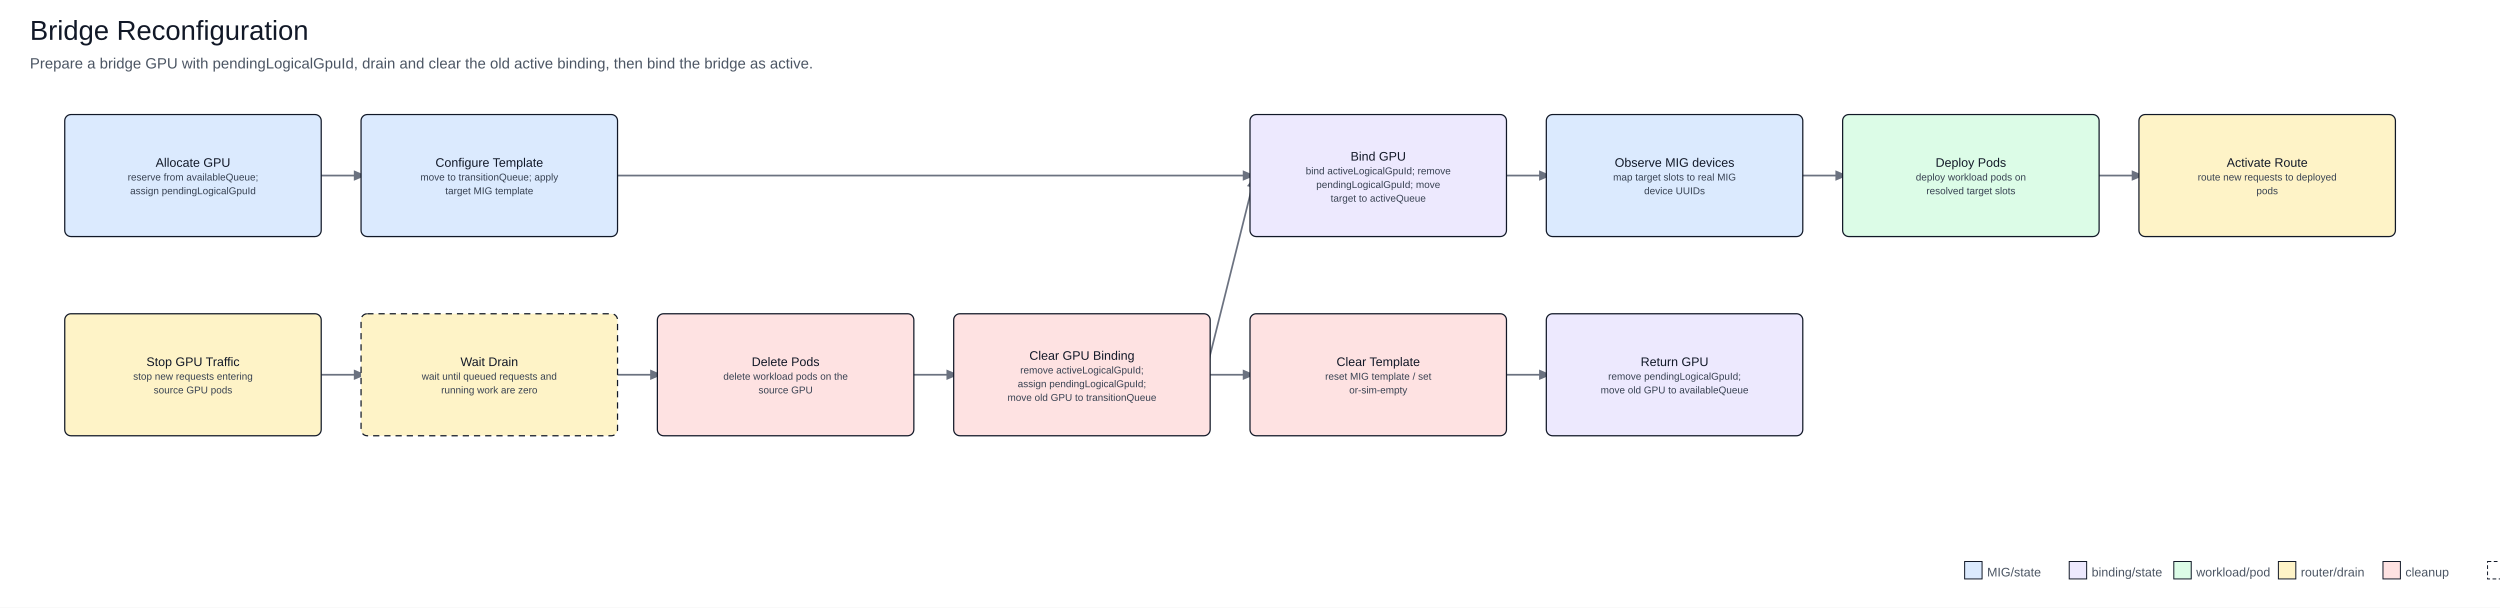
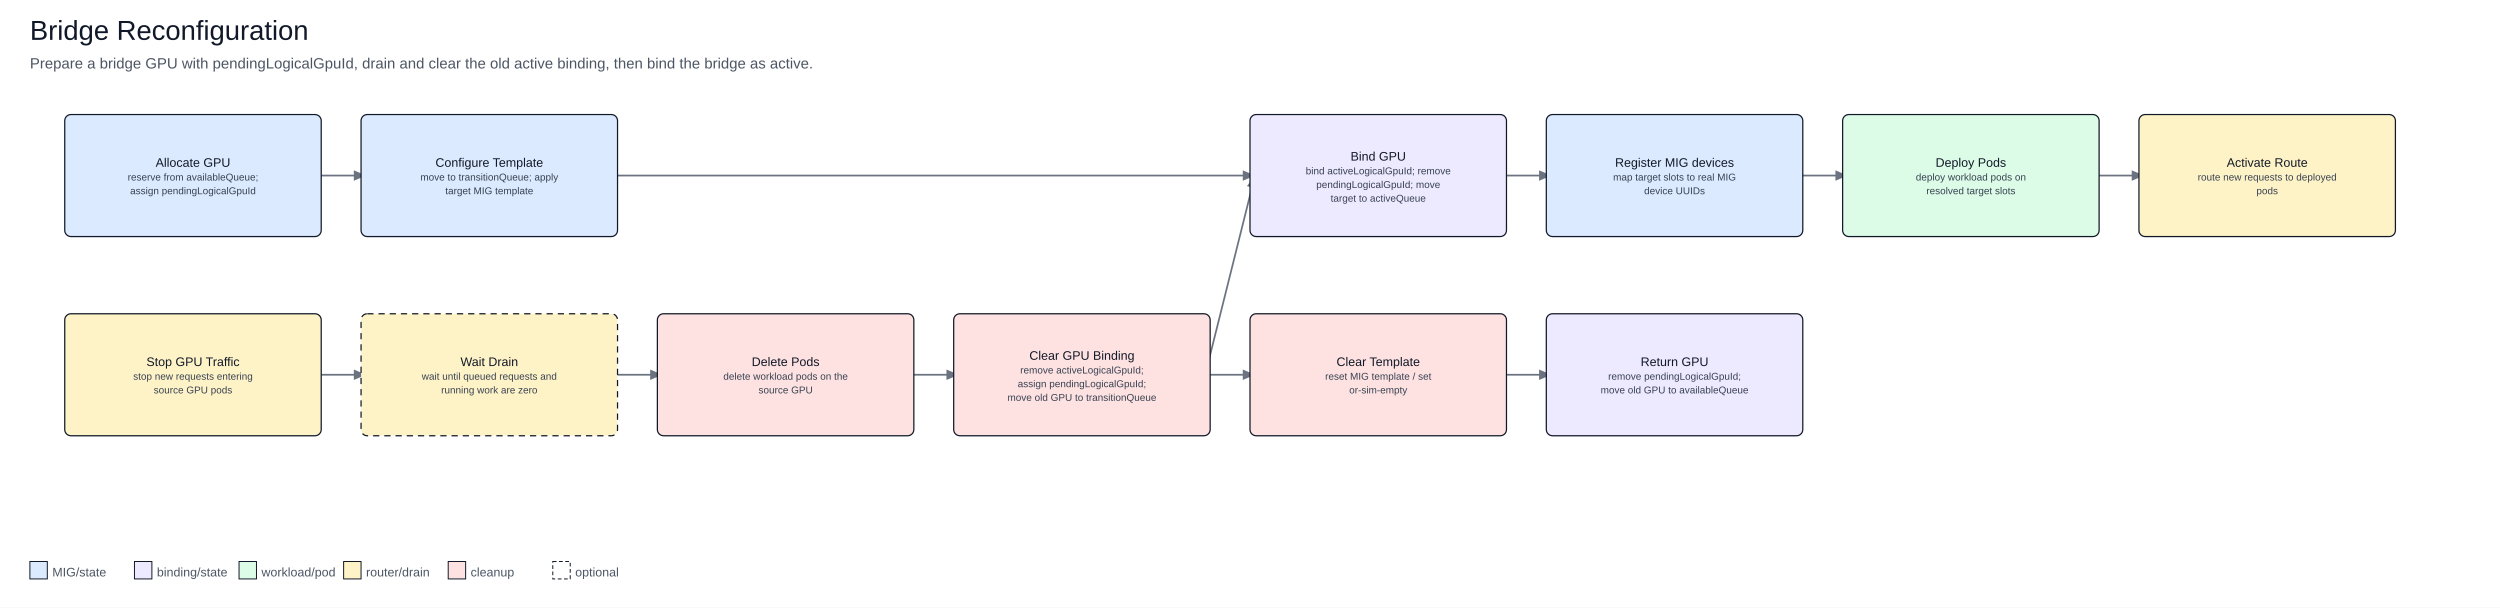
<svg xmlns="http://www.w3.org/2000/svg" width="2008" height="488" viewBox="0 0 2008 488">
  <defs>
    <marker id="arrow" markerWidth="8" markerHeight="8" refX="7" refY="3" orient="auto" markerUnits="strokeWidth">
      <path d="M0,0 L0,6 L7,3 z" fill="#6b7280" />
    </marker>
  </defs>
  <rect x="0" y="0" width="100%" height="100%" fill="#ffffff" />
  <text x="24.0" y="32.0" text-anchor="start" font-family="Arial, sans-serif" font-size="22" fill="#111827">Bridge Reconfiguration</text>
  <text x="24.0" y="55.0" text-anchor="start" font-family="Arial, sans-serif" font-size="12" fill="#4b5563">Prepare a bridge GPU with pendingLogicalGpuId, drain and clear the old active binding, then bind the bridge as active.</text>
  <line x1="254.0" y1="141.0" x2="294.0" y2="141.0" stroke="#6b7280" stroke-width="1.4" marker-end="url(#arrow)" />
  <line x1="492.0" y1="141.0" x2="1008.0" y2="141.0" stroke="#6b7280" stroke-width="1.4" marker-end="url(#arrow)" />
  <line x1="1206.0" y1="141.0" x2="1246.0" y2="141.0" stroke="#6b7280" stroke-width="1.4" marker-end="url(#arrow)" />
  <line x1="1444.0" y1="141.0" x2="1484.0" y2="141.0" stroke="#6b7280" stroke-width="1.4" marker-end="url(#arrow)" />
  <line x1="1682.0" y1="141.0" x2="1722.0" y2="141.0" stroke="#6b7280" stroke-width="1.4" marker-end="url(#arrow)" />
  <line x1="254.0" y1="301.0" x2="294.0" y2="301.0" stroke="#6b7280" stroke-width="1.4" marker-end="url(#arrow)" />
  <line x1="492.0" y1="301.0" x2="532.0" y2="301.0" stroke="#6b7280" stroke-width="1.4" marker-end="url(#arrow)" />
  <line x1="730.0" y1="301.0" x2="770.0" y2="301.0" stroke="#6b7280" stroke-width="1.4" marker-end="url(#arrow)" />
  <line x1="968.0" y1="301.0" x2="1008.0" y2="301.0" stroke="#6b7280" stroke-width="1.4" marker-end="url(#arrow)" />
  <line x1="1206.0" y1="301.0" x2="1246.0" y2="301.0" stroke="#6b7280" stroke-width="1.4" marker-end="url(#arrow)" />
  <line x1="968.0" y1="301.0" x2="1008.0" y2="141.0" stroke="#6b7280" stroke-width="1.4" marker-end="url(#arrow)" />
  <rect x="52.0" y="92.0" width="206" height="98" rx="5" fill="#dbeafe" stroke="#111827" stroke-width="1" />
  <text x="155.0" y="134.0" text-anchor="middle" font-family="Arial, sans-serif" font-size="10" fill="#111827">Allocate GPU</text>
  <text x="155.0" y="145.0" text-anchor="middle" font-family="Arial, sans-serif" font-size="8" fill="#374151">reserve from availableQueue;</text>
  <text x="155.0" y="156.0" text-anchor="middle" font-family="Arial, sans-serif" font-size="8" fill="#374151">assign pendingLogicalGpuId</text>
  <rect x="290.0" y="92.0" width="206" height="98" rx="5" fill="#dbeafe" stroke="#111827" stroke-width="1" />
  <text x="393.0" y="134.0" text-anchor="middle" font-family="Arial, sans-serif" font-size="10" fill="#111827">Configure Template</text>
  <text x="393.0" y="145.0" text-anchor="middle" font-family="Arial, sans-serif" font-size="8" fill="#374151">move to transitionQueue; apply</text>
  <text x="393.0" y="156.0" text-anchor="middle" font-family="Arial, sans-serif" font-size="8" fill="#374151">target MIG template</text>
  <rect x="1004.0" y="92.0" width="206" height="98" rx="5" fill="#ede9fe" stroke="#111827" stroke-width="1" />
  <text x="1107.0" y="129.0" text-anchor="middle" font-family="Arial, sans-serif" font-size="10" fill="#111827">Bind GPU</text>
  <text x="1107.0" y="140.0" text-anchor="middle" font-family="Arial, sans-serif" font-size="8" fill="#374151">bind activeLogicalGpuId; remove</text>
  <text x="1107.0" y="151.0" text-anchor="middle" font-family="Arial, sans-serif" font-size="8" fill="#374151">pendingLogicalGpuId; move</text>
  <text x="1107.0" y="162.0" text-anchor="middle" font-family="Arial, sans-serif" font-size="8" fill="#374151">target to activeQueue</text>
  <rect x="1242.0" y="92.0" width="206" height="98" rx="5" fill="#dbeafe" stroke="#111827" stroke-width="1" />
-   <text x="1345.0" y="134.0" text-anchor="middle" font-family="Arial, sans-serif" font-size="10" fill="#111827">Observe MIG devices</text>
+   <text x="1345.0" y="134.0" text-anchor="middle" font-family="Arial, sans-serif" font-size="10" fill="#111827">Register MIG devices</text>
  <text x="1345.0" y="145.0" text-anchor="middle" font-family="Arial, sans-serif" font-size="8" fill="#374151">map target slots to real MIG</text>
  <text x="1345.0" y="156.0" text-anchor="middle" font-family="Arial, sans-serif" font-size="8" fill="#374151">device UUIDs</text>
  <rect x="1480.0" y="92.0" width="206" height="98" rx="5" fill="#dcfce7" stroke="#111827" stroke-width="1" />
  <text x="1583.0" y="134.0" text-anchor="middle" font-family="Arial, sans-serif" font-size="10" fill="#111827">Deploy Pods</text>
  <text x="1583.0" y="145.0" text-anchor="middle" font-family="Arial, sans-serif" font-size="8" fill="#374151">deploy workload pods on</text>
  <text x="1583.0" y="156.0" text-anchor="middle" font-family="Arial, sans-serif" font-size="8" fill="#374151">resolved target slots</text>
  <rect x="1718.0" y="92.0" width="206" height="98" rx="5" fill="#fef3c7" stroke="#111827" stroke-width="1" />
  <text x="1821.0" y="134.0" text-anchor="middle" font-family="Arial, sans-serif" font-size="10" fill="#111827">Activate Route</text>
  <text x="1821.0" y="145.0" text-anchor="middle" font-family="Arial, sans-serif" font-size="8" fill="#374151">route new requests to deployed</text>
  <text x="1821.0" y="156.0" text-anchor="middle" font-family="Arial, sans-serif" font-size="8" fill="#374151">pods</text>
  <rect x="52.0" y="252.0" width="206" height="98" rx="5" fill="#fef3c7" stroke="#111827" stroke-width="1" />
  <text x="155.0" y="294.0" text-anchor="middle" font-family="Arial, sans-serif" font-size="10" fill="#111827">Stop GPU Traffic</text>
  <text x="155.0" y="305.0" text-anchor="middle" font-family="Arial, sans-serif" font-size="8" fill="#374151">stop new requests entering</text>
  <text x="155.0" y="316.0" text-anchor="middle" font-family="Arial, sans-serif" font-size="8" fill="#374151">source GPU pods</text>
  <rect x="290.0" y="252.0" width="206" height="98" rx="5" fill="#fef3c7" stroke="#111827" stroke-width="1" stroke-dasharray="5 4" />
  <text x="393.0" y="294.0" text-anchor="middle" font-family="Arial, sans-serif" font-size="10" fill="#111827">Wait Drain</text>
  <text x="393.0" y="305.0" text-anchor="middle" font-family="Arial, sans-serif" font-size="8" fill="#374151">wait until queued requests and</text>
  <text x="393.0" y="316.0" text-anchor="middle" font-family="Arial, sans-serif" font-size="8" fill="#374151">running work are zero</text>
  <rect x="528.0" y="252.0" width="206" height="98" rx="5" fill="#fee2e2" stroke="#111827" stroke-width="1" />
  <text x="631.0" y="294.0" text-anchor="middle" font-family="Arial, sans-serif" font-size="10" fill="#111827">Delete Pods</text>
  <text x="631.0" y="305.0" text-anchor="middle" font-family="Arial, sans-serif" font-size="8" fill="#374151">delete workload pods on the</text>
  <text x="631.0" y="316.0" text-anchor="middle" font-family="Arial, sans-serif" font-size="8" fill="#374151">source GPU</text>
  <rect x="766.0" y="252.0" width="206" height="98" rx="5" fill="#fee2e2" stroke="#111827" stroke-width="1" />
  <text x="869.0" y="289.0" text-anchor="middle" font-family="Arial, sans-serif" font-size="10" fill="#111827">Clear GPU Binding</text>
  <text x="869.0" y="300.0" text-anchor="middle" font-family="Arial, sans-serif" font-size="8" fill="#374151">remove activeLogicalGpuId;</text>
  <text x="869.0" y="311.0" text-anchor="middle" font-family="Arial, sans-serif" font-size="8" fill="#374151">assign pendingLogicalGpuId;</text>
  <text x="869.0" y="322.0" text-anchor="middle" font-family="Arial, sans-serif" font-size="8" fill="#374151">move old GPU to transitionQueue</text>
  <rect x="1004.0" y="252.0" width="206" height="98" rx="5" fill="#fee2e2" stroke="#111827" stroke-width="1" />
  <text x="1107.0" y="294.0" text-anchor="middle" font-family="Arial, sans-serif" font-size="10" fill="#111827">Clear Template</text>
  <text x="1107.0" y="305.0" text-anchor="middle" font-family="Arial, sans-serif" font-size="8" fill="#374151">reset MIG template / set</text>
  <text x="1107.0" y="316.0" text-anchor="middle" font-family="Arial, sans-serif" font-size="8" fill="#374151">or-sim-empty</text>
  <rect x="1242.0" y="252.0" width="206" height="98" rx="5" fill="#ede9fe" stroke="#111827" stroke-width="1" />
  <text x="1345.0" y="294.0" text-anchor="middle" font-family="Arial, sans-serif" font-size="10" fill="#111827">Return GPU</text>
  <text x="1345.0" y="305.0" text-anchor="middle" font-family="Arial, sans-serif" font-size="8" fill="#374151">remove pendingLogicalGpuId;</text>
  <text x="1345.0" y="316.0" text-anchor="middle" font-family="Arial, sans-serif" font-size="8" fill="#374151">move old GPU to availableQueue</text>
-   <rect x="1578" y="451" width="14" height="14" fill="#dbeafe" stroke="#111827" stroke-width="0.8" />
-   <text x="1596.0" y="463.0" text-anchor="start" font-family="Arial, sans-serif" font-size="10" fill="#4b5563">MIG/state</text>
-   <rect x="1662" y="451" width="14" height="14" fill="#ede9fe" stroke="#111827" stroke-width="0.8" />
-   <text x="1680.0" y="463.0" text-anchor="start" font-family="Arial, sans-serif" font-size="10" fill="#4b5563">binding/state</text>
-   <rect x="1746" y="451" width="14" height="14" fill="#dcfce7" stroke="#111827" stroke-width="0.8" />
-   <text x="1764.0" y="463.0" text-anchor="start" font-family="Arial, sans-serif" font-size="10" fill="#4b5563">workload/pod</text>
-   <rect x="1830" y="451" width="14" height="14" fill="#fef3c7" stroke="#111827" stroke-width="0.8" />
-   <text x="1848.0" y="463.0" text-anchor="start" font-family="Arial, sans-serif" font-size="10" fill="#4b5563">router/drain</text>
-   <rect x="1914" y="451" width="14" height="14" fill="#fee2e2" stroke="#111827" stroke-width="0.8" />
-   <text x="1932.0" y="463.0" text-anchor="start" font-family="Arial, sans-serif" font-size="10" fill="#4b5563">cleanup</text>
-   <rect x="1998" y="451" width="14" height="14" fill="#ffffff" stroke="#111827" stroke-width="0.8" stroke-dasharray="3 2" />
-   <text x="2016.0" y="463.0" text-anchor="start" font-family="Arial, sans-serif" font-size="10" fill="#4b5563">optional</text>
+   <rect x="24" y="451" width="14" height="14" fill="#dbeafe" stroke="#111827" stroke-width="0.8" />
+   <text x="42.0" y="463.0" text-anchor="start" font-family="Arial, sans-serif" font-size="10" fill="#4b5563">MIG/state</text>
+   <rect x="108" y="451" width="14" height="14" fill="#ede9fe" stroke="#111827" stroke-width="0.8" />
+   <text x="126.0" y="463.0" text-anchor="start" font-family="Arial, sans-serif" font-size="10" fill="#4b5563">binding/state</text>
+   <rect x="192" y="451" width="14" height="14" fill="#dcfce7" stroke="#111827" stroke-width="0.8" />
+   <text x="210.0" y="463.0" text-anchor="start" font-family="Arial, sans-serif" font-size="10" fill="#4b5563">workload/pod</text>
+   <rect x="276" y="451" width="14" height="14" fill="#fef3c7" stroke="#111827" stroke-width="0.8" />
+   <text x="294.0" y="463.0" text-anchor="start" font-family="Arial, sans-serif" font-size="10" fill="#4b5563">router/drain</text>
+   <rect x="360" y="451" width="14" height="14" fill="#fee2e2" stroke="#111827" stroke-width="0.8" />
+   <text x="378.0" y="463.0" text-anchor="start" font-family="Arial, sans-serif" font-size="10" fill="#4b5563">cleanup</text>
+   <rect x="444" y="451" width="14" height="14" fill="#ffffff" stroke="#111827" stroke-width="0.8" stroke-dasharray="3 2" />
+   <text x="462.0" y="463.0" text-anchor="start" font-family="Arial, sans-serif" font-size="10" fill="#4b5563">optional</text>
</svg>
